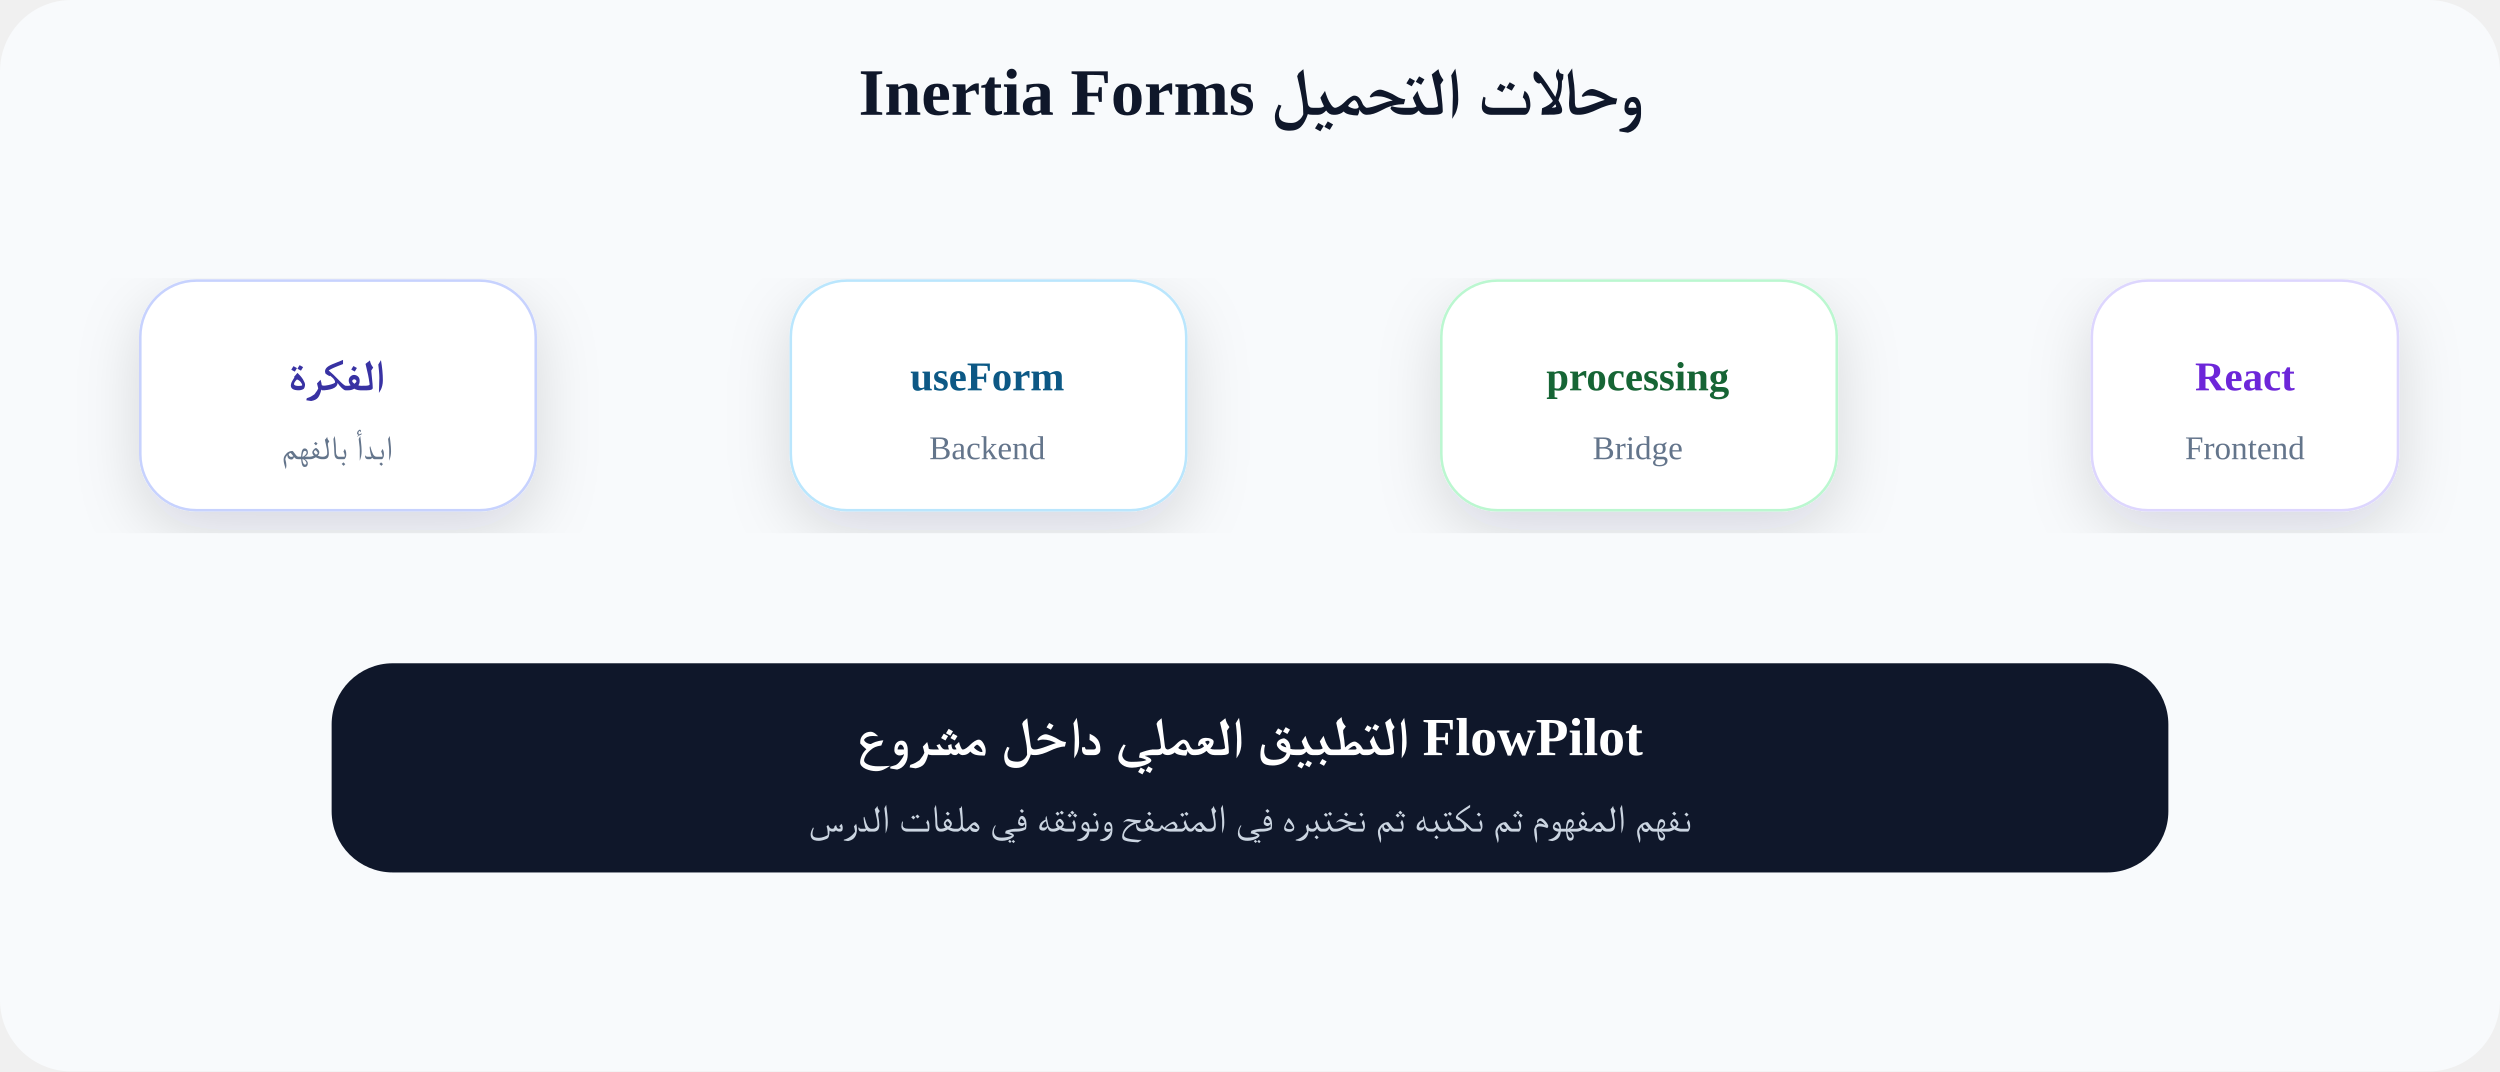
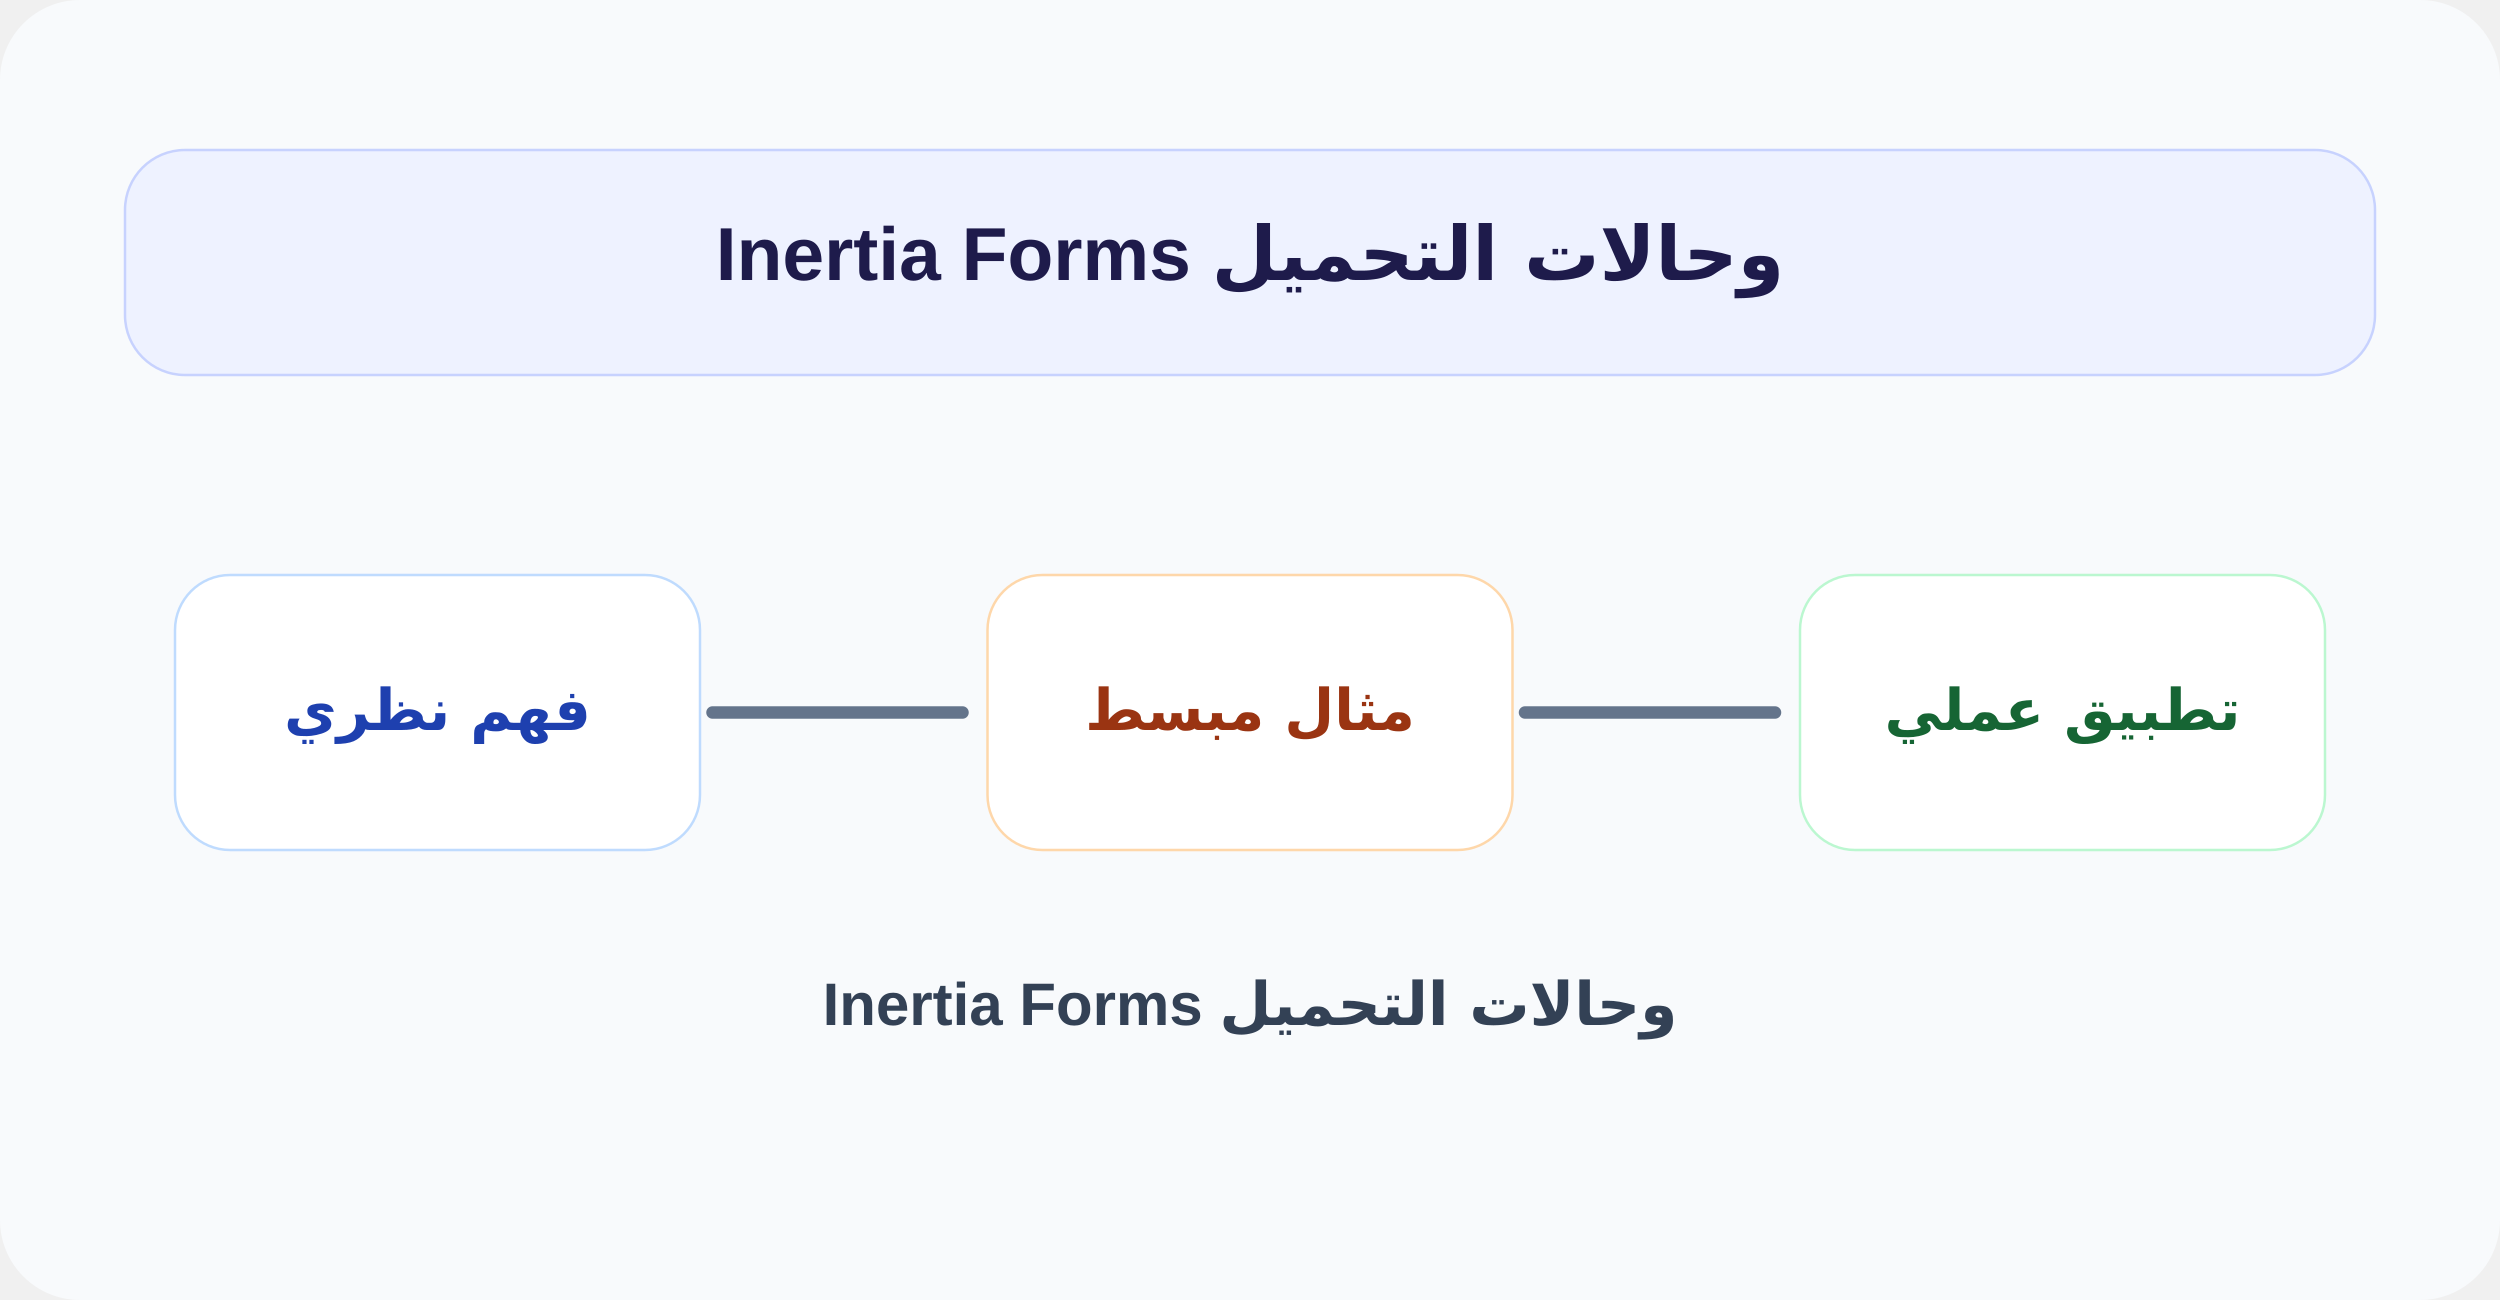
- <svg xmlns="http://www.w3.org/2000/svg" width="980" height="420" viewBox="0 0 980 420" role="img" aria-label="مخطط Inertia Forms وحالات التحميل">
-   <defs>
-     <linearGradient id="g" x1="0" x2="1">
-       <stop offset="0" stop-color="#4f46e5" />
-       <stop offset="1" stop-color="#06b6d4" />
-     </linearGradient>
-     <filter id="s">
-       <feDropShadow dx="0" dy="8" stdDeviation="12" flood-color="#0f172a" flood-opacity=".14" />
-     </filter>
-   </defs>
-   <rect width="980" height="420" rx="28" fill="#f8fafc" />
-   <text x="490" y="45" text-anchor="middle" font-size="26" font-weight="800" fill="#0f172a">Inertia Forms وحالات التحميل</text>
-   <g filter="url(#s)">
-     <rect x="55" y="110" width="155" height="90" rx="22" fill="white" stroke="#c7d2fe" />
-     <text x="132" y="153" text-anchor="middle" font-size="17" font-weight="800" fill="#3730a3">الفكرة</text>
-     <text x="132" y="180" text-anchor="middle" font-size="13" fill="#64748b">ابدأ بالفهم</text>
-     <path d="M220 155 H300" stroke="url(#g)" stroke-width="5" marker-end="url(#arrow)" />
-     <rect x="310" y="110" width="155" height="90" rx="22" fill="white" stroke="#bae6fd" />
-     <text x="387" y="153" text-anchor="middle" font-size="16" font-weight="800" fill="#075985">useForm</text>
-     <text x="387" y="180" text-anchor="middle" font-size="13" fill="#64748b">Backend</text>
-     <path d="M475 155 H555" stroke="url(#g)" stroke-width="5" />
-     <rect x="565" y="110" width="155" height="90" rx="22" fill="white" stroke="#bbf7d0" />
-     <text x="642" y="153" text-anchor="middle" font-size="16" font-weight="800" fill="#166534">processing</text>
-     <text x="642" y="180" text-anchor="middle" font-size="13" fill="#64748b">Bridge</text>
-     <path d="M730 155 H810" stroke="url(#g)" stroke-width="5" />
-     <rect x="820" y="110" width="120" height="90" rx="22" fill="white" stroke="#ddd6fe" />
-     <text x="880" y="153" text-anchor="middle" font-size="16" font-weight="800" fill="#6d28d9">React</text>
-     <text x="880" y="180" text-anchor="middle" font-size="13" fill="#64748b">Frontend</text>
+ <svg xmlns="http://www.w3.org/2000/svg" width="1000" height="520" viewBox="0 0 1000 520">
+   <rect width="1000" height="520" rx="32" fill="#f8fafc" />
+   <rect x="50" y="60" width="900" height="90" rx="24" fill="#eef2ff" stroke="#c7d2fe" />
+   <text x="500" y="112" text-anchor="middle" font-size="30" font-weight="900" fill="#1e1b4b" font-family="Arial">Inertia Forms وحالات التحميل</text>
+   <g font-family="Arial" font-size="23" font-weight="800">
+     <rect x="70" y="230" width="210" height="110" rx="22" fill="#fff" stroke="#bfdbfe" />
+     <text x="175" y="292" text-anchor="middle" fill="#1e40af">فهم نظري</text>
+     <rect x="395" y="230" width="210" height="110" rx="22" fill="#fff" stroke="#fed7aa" />
+     <text x="500" y="292" text-anchor="middle" fill="#9a3412">مثال مبسط</text>
+     <rect x="720" y="230" width="210" height="110" rx="22" fill="#fff" stroke="#bbf7d0" />
+     <text x="825" y="292" text-anchor="middle" fill="#166534">تطبيق عملي</text>
  </g>
-   <rect x="130" y="260" width="720" height="82" rx="24" fill="#0f172a" />
-   <text x="490" y="296" text-anchor="middle" font-size="21" font-weight="900" fill="white">التطبيق العملي داخل مشروع FlowPilot</text>
-   <text x="490" y="326" text-anchor="middle" font-size="15" fill="#cbd5e1">نفهم المفهوم ثم نكتبه ثم نختبره في المتصفح ونوثقه في ملفات الدرس</text>
+   <path d="M285 285 H385" stroke="#64748b" stroke-width="5" stroke-linecap="round" />
+   <path d="M610 285 H710" stroke="#64748b" stroke-width="5" stroke-linecap="round" />
+   <text x="500" y="410" text-anchor="middle" font-size="24" font-weight="800" fill="#334155" font-family="Arial">Inertia Forms وحالات التحميل</text>
</svg>
